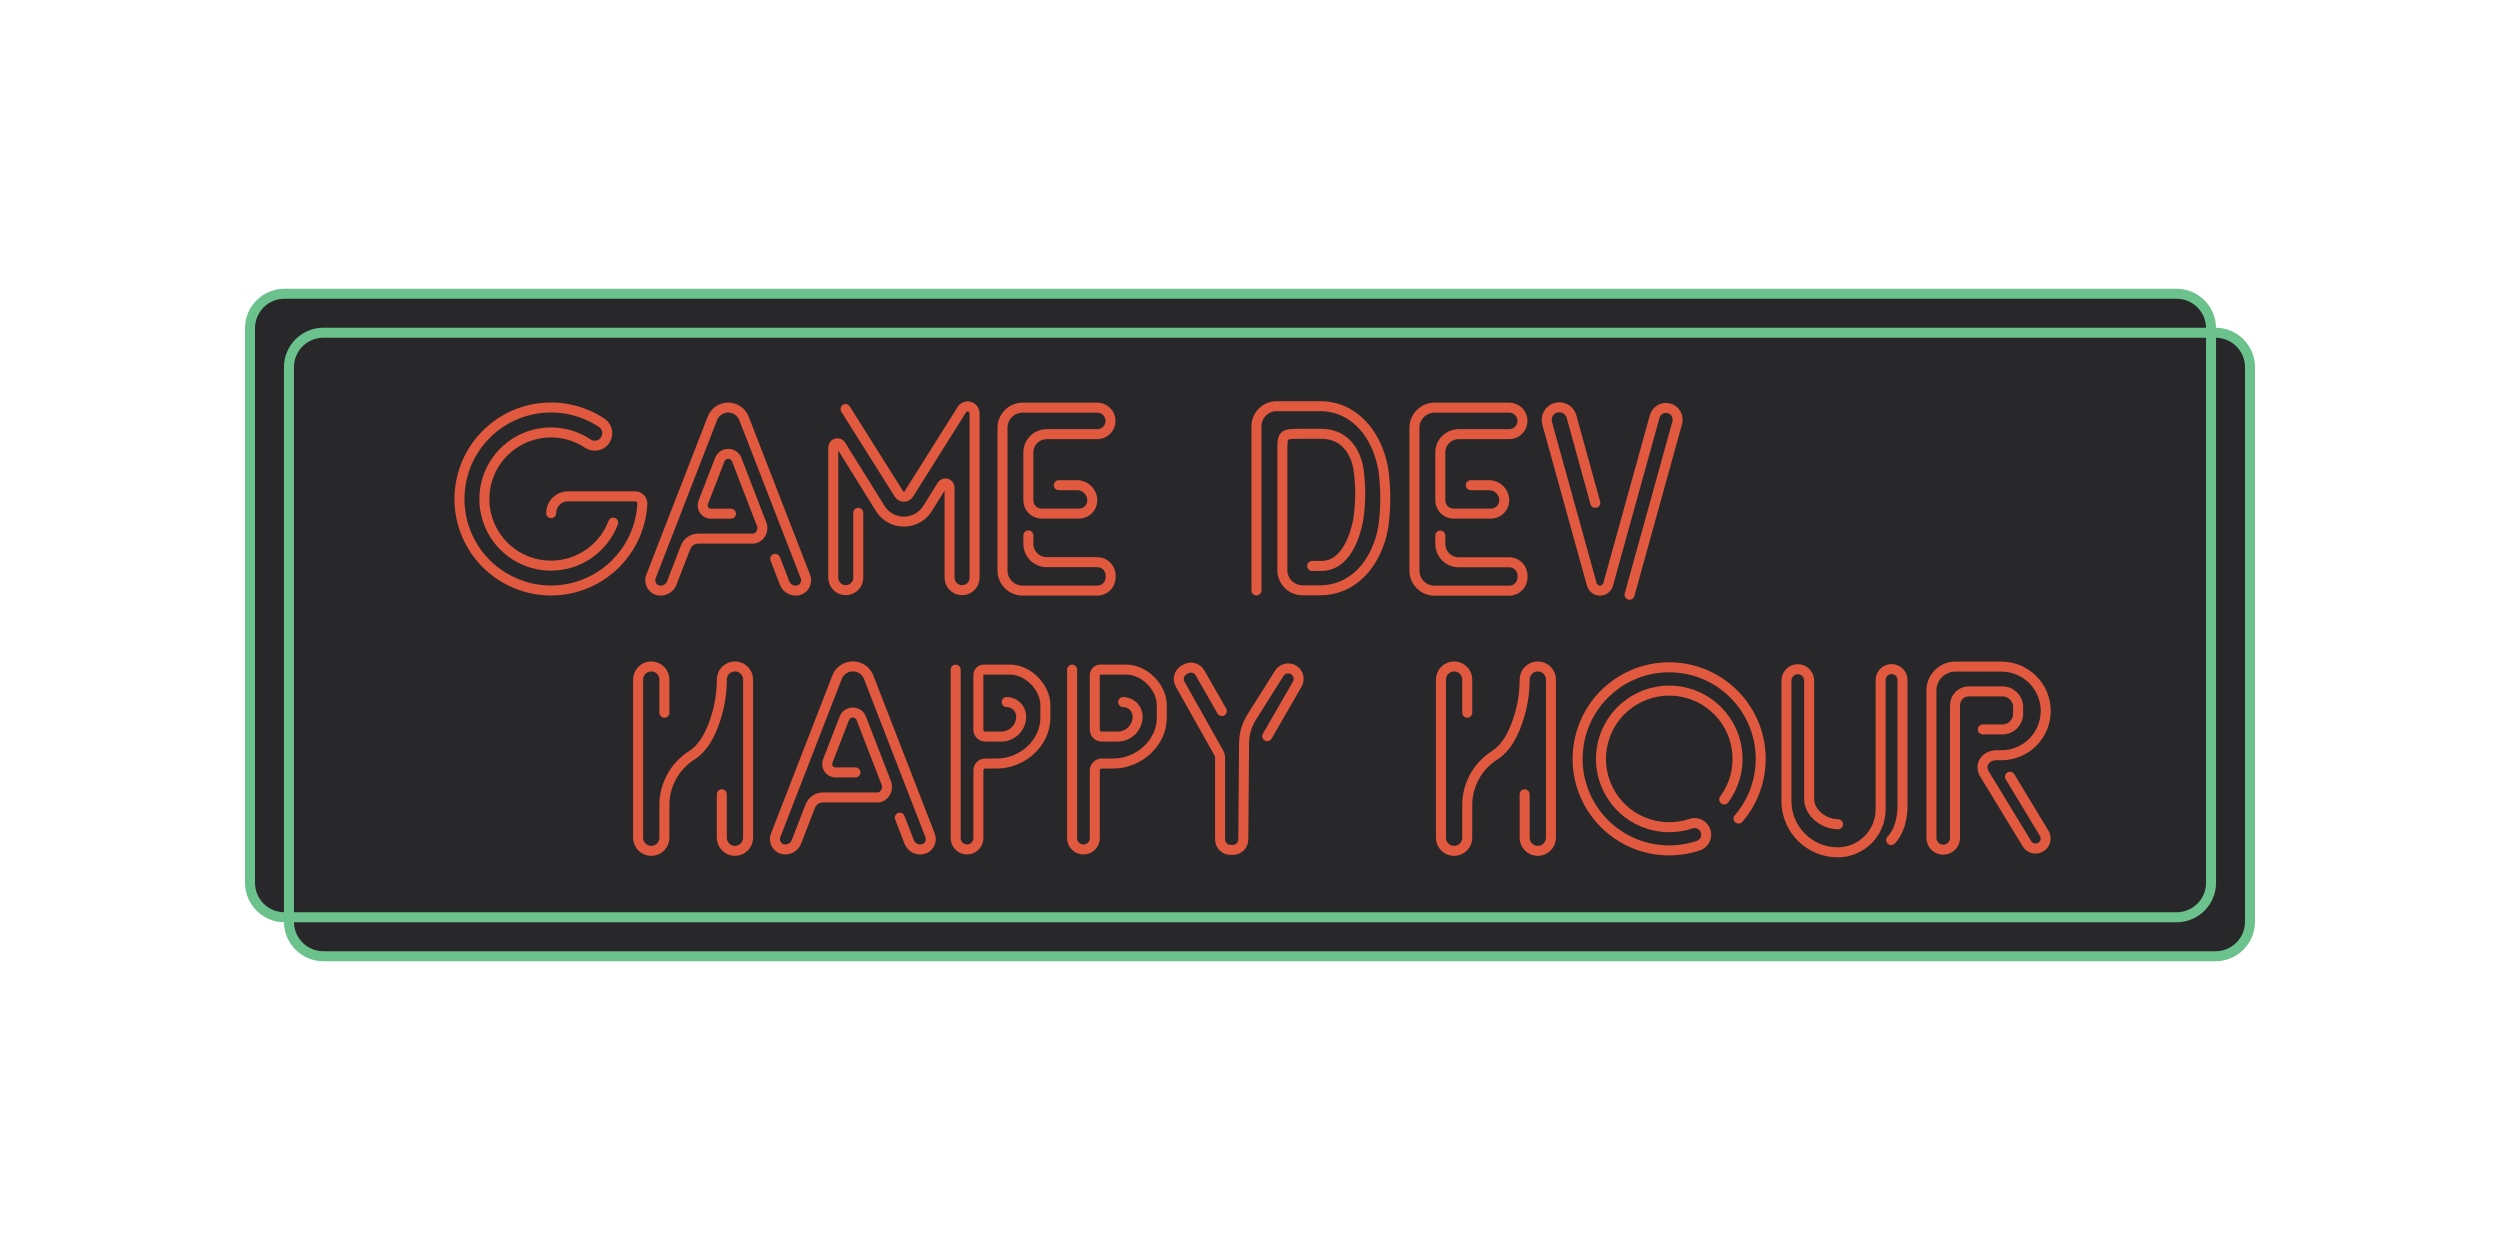
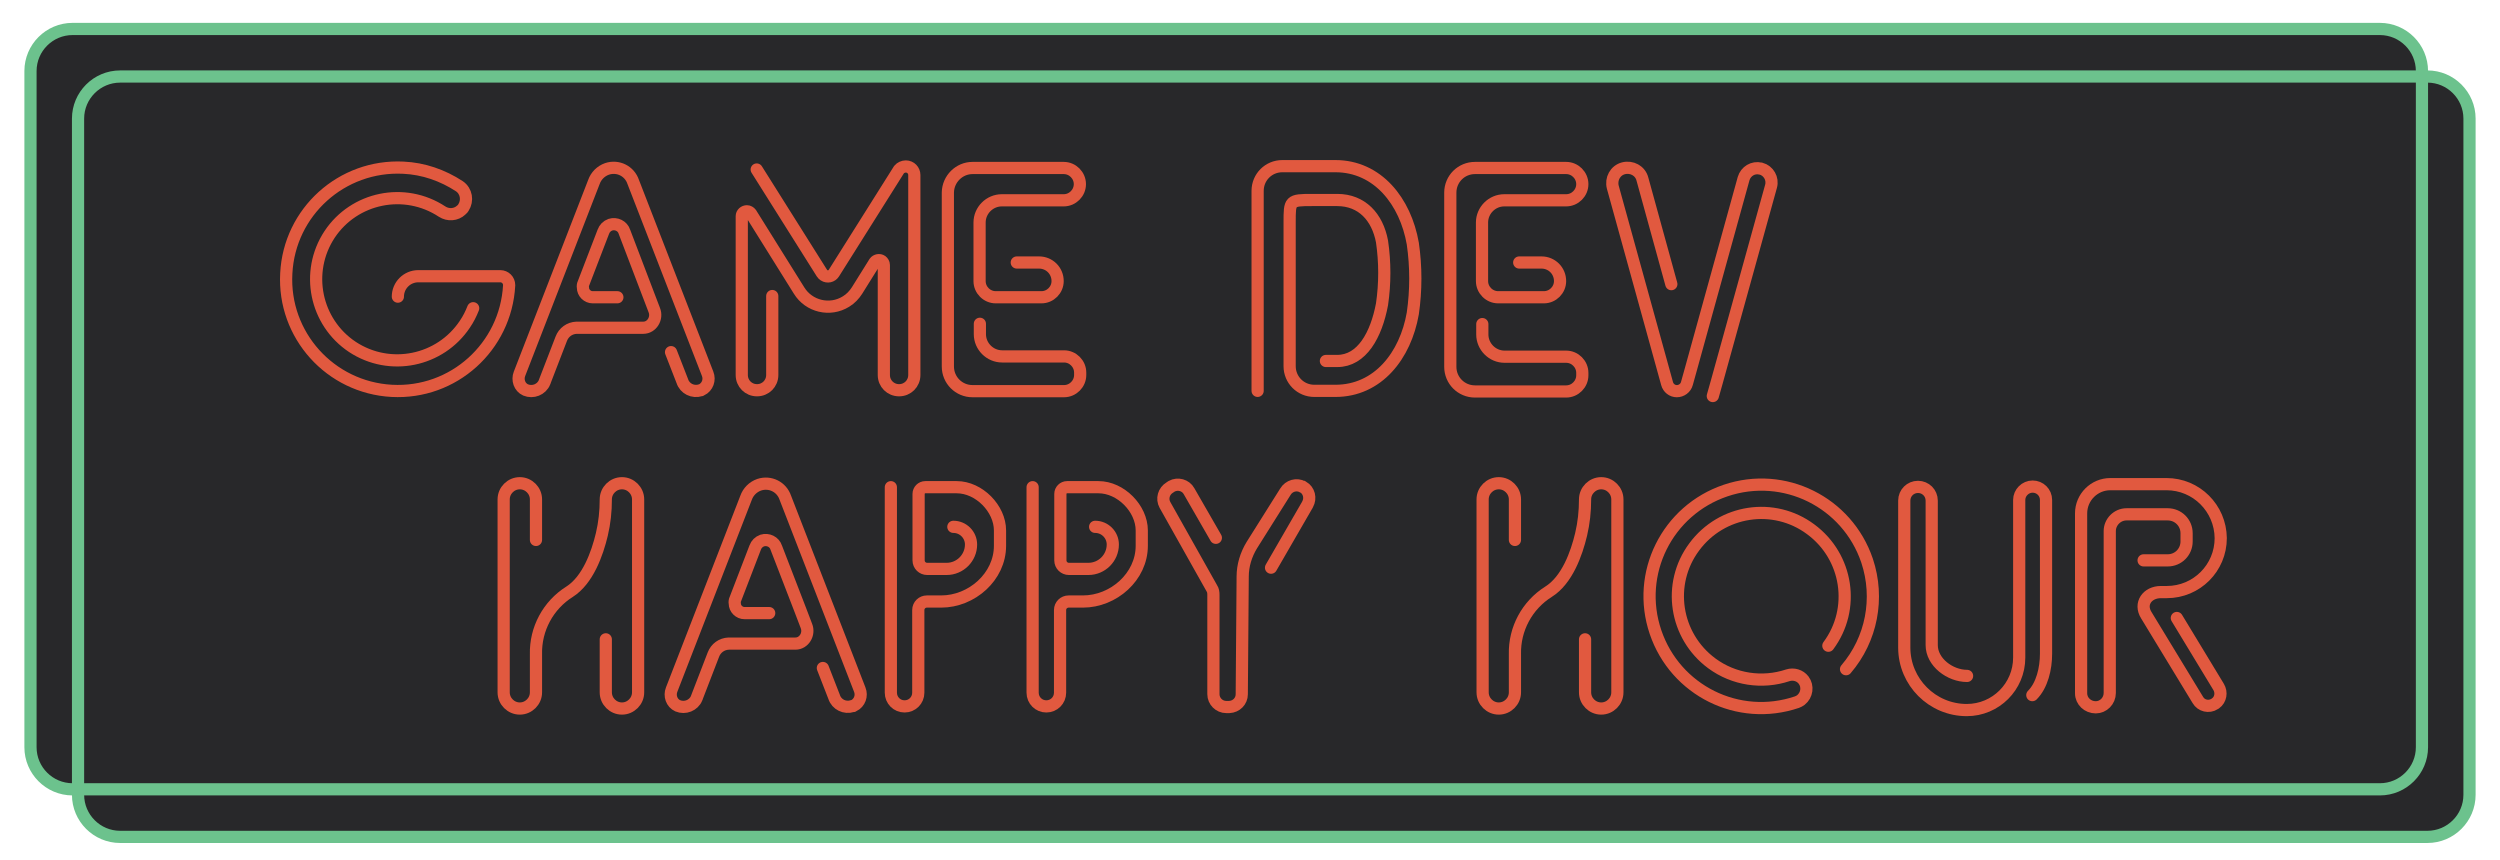
- <svg xmlns="http://www.w3.org/2000/svg" id="Layer_1" data-name="Layer 1" viewBox="0 0 1000 500">
-   <defs>
-     <style>.cls-1{fill:#28282a;}.cls-2,.cls-3{fill:none;stroke-miterlimit:10;stroke-width:4px;}.cls-2{stroke:#6cc28d;}.cls-3{stroke:#e1593f;stroke-linecap:round;}</style>
-   </defs>
-   <path class="cls-1" d="M886.21,133.09h-1.79v-1.8a13.83,13.83,0,0,0-13.79-13.79H113.79A13.83,13.83,0,0,0,100,131.29V353.12a13.83,13.83,0,0,0,13.79,13.79h1.79v1.8a13.83,13.83,0,0,0,13.79,13.79H886.21A13.83,13.83,0,0,0,900,368.71V146.88A13.83,13.83,0,0,0,886.21,133.09Z" />
-   <rect class="cls-2" x="115.58" y="133.09" width="784.42" height="249.41" rx="13.79" ry="13.79" />
-   <rect class="cls-2" x="100" y="117.5" width="784.42" height="249.41" rx="13.79" ry="13.79" />
-   <path class="cls-3" d="M220.47,205.26h0a6.72,6.72,0,0,1,6.72-6.73h26.88a2.88,2.88,0,0,1,2.87,3h0a36.6,36.6,0,1,1-16.19-32.35,5,5,0,0,1,.58,7.75h0a5,5,0,0,1-6.26.46,26.64,26.64,0,1,0,10.22,31.68" />
-   <path class="cls-3" d="M310.09,223.53l3.69,9.51a4.74,4.74,0,0,0,6.35,2.83h0a4.2,4.2,0,0,0,2-5.34l-24.42-62.88a6.79,6.79,0,0,0-12.87,0l-24.42,62.88a4.2,4.2,0,0,0,2,5.34h0a4.74,4.74,0,0,0,6.35-2.83l5.42-14a5.42,5.42,0,0,1,5-3.59h21.86c2.78,0,4.66-3.06,3.59-5.83l-2.14-5.5L294.75,184a3.64,3.64,0,0,0-6.89,0l-6.53,16.85a3.75,3.75,0,0,0-.25,1.39,3.28,3.28,0,0,0,3.23,3.24h8.08" />
-   <path class="cls-3" d="M343.31,205.13v25.94a5,5,0,0,1-5,5h0a5,5,0,0,1-5-5V178.88a1.65,1.65,0,0,1,3-.87l15.75,25.34a11.16,11.16,0,0,0,19,0l5.77-9.28a1.65,1.65,0,0,1,3,.87v36.13a5,5,0,0,0,5,5h0a5,5,0,0,0,5-5V165.35a2.77,2.77,0,0,0-4.94-1.73l-21.39,34a2.3,2.3,0,0,1-3.89,0l-21.39-34" />
-   <path class="cls-3" d="M423.52,194.07h7.33a6.07,6.07,0,0,1,6.07,6.07h0a5.3,5.3,0,0,1-5.29,5.3h-15a5.3,5.3,0,0,1-5.29-5.3V181a7.33,7.33,0,0,1,7.33-7.34h20.26a5.3,5.3,0,0,0,5.29-5.3h0a5.3,5.3,0,0,0-5.29-5.3H409.06A8.07,8.07,0,0,0,401,171.1v57.08a8.07,8.07,0,0,0,8.07,8.07h29.89a5.3,5.3,0,0,0,5.29-5.3v-.79a5.3,5.3,0,0,0-5.29-5.3H418.68a7.33,7.33,0,0,1-7.33-7.34v-3.35" />
-   <path class="cls-3" d="M588.3,194.07h7.33a6.07,6.07,0,0,1,6.07,6.07h0a5.3,5.3,0,0,1-5.29,5.3h-15a5.3,5.3,0,0,1-5.29-5.3V181a7.33,7.33,0,0,1,7.33-7.34h20.26a5.3,5.3,0,0,0,5.29-5.3h0a5.3,5.3,0,0,0-5.29-5.3H573.84a8.07,8.07,0,0,0-8.07,8.07v57.08a8.07,8.07,0,0,0,8.07,8.07h29.89A5.3,5.3,0,0,0,609,231v-.79a5.3,5.3,0,0,0-5.29-5.3H583.46a7.33,7.33,0,0,1-7.33-7.34v-3.35" />
-   <path class="cls-3" d="M524.87,226.38h3.72c8.14,0,12.8-8.52,14.74-18.61a70.46,70.46,0,0,0,0-20.61c-1.55-8-6.6-13.64-14.74-13.64h-8.32c-7.33,0-7.33.2-7.33,7.34l0,47.19a8.07,8.07,0,0,0,8.07,8.07l6.93,0h0c14,0,23-11.58,25.39-25.41a83.12,83.12,0,0,0,0-22.88C551,174.1,541.93,162.47,528,162.47H510.65a8.07,8.07,0,0,0-8.07,8.07v65.63" />
-   <path class="cls-3" d="M651.82,237.89l1.29-4.63,17.78-64.17a4.68,4.68,0,0,0-3.4-5.79h0a4.67,4.67,0,0,0-5.61,3.29l-17.42,62.85-1.19,4.3a3.4,3.4,0,0,1-3.31,2.49h0a3.4,3.4,0,0,1-3.25-2.49l-17.85-64.42a5.06,5.06,0,0,1,3.52-6.23h0a5.06,5.06,0,0,1,6.23,3.53l9.51,34.53" />
-   <path class="cls-3" d="M359.92,327.07l3.69,9.51A4.74,4.74,0,0,0,370,339.4h0a4.2,4.2,0,0,0,2-5.34l-24.42-62.88a6.79,6.79,0,0,0-12.87,0l-24.42,62.88a4.2,4.2,0,0,0,2,5.34h0a4.74,4.74,0,0,0,6.35-2.83l5.42-14a5.42,5.42,0,0,1,5-3.59h21.86c2.78,0,4.66-3.06,3.59-5.83l-2.14-5.5-7.81-20.17a3.64,3.64,0,0,0-6.89,0l-6.53,16.85a3.75,3.75,0,0,0-.25,1.39,3.28,3.28,0,0,0,3.23,3.24h8.08" />
-   <path class="cls-3" d="M288.72,317.72v17.36a5.26,5.26,0,0,0,5.26,5.26h0a5.26,5.26,0,0,0,5.26-5.26V271.83a5.26,5.26,0,0,0-5.26-5.26h0a5.26,5.26,0,0,0-5.26,5.26h0a49.31,49.31,0,0,1-1.31,11.46c-1.51,6.33-4.6,15-10.65,18.79a23.63,23.63,0,0,0-11,20.55v12.46a5.26,5.26,0,0,1-5.26,5.26h0a5.26,5.26,0,0,1-5.26-5.26V271.83a5.26,5.26,0,0,1,5.26-5.26h0a5.26,5.26,0,0,1,5.26,5.26v13.26" />
-   <path class="cls-3" d="M488.76,284.43,480,269.15a4.19,4.19,0,0,0-5.74-1.55l-.64.37a4.2,4.2,0,0,0-1.56,5.7l15.43,27.44a4.2,4.2,0,0,1,.54,2.06v32.59a4.2,4.2,0,0,0,4.34,4.2l.89,0a4.2,4.2,0,0,0,4.06-4.2l.31-38.56a19.61,19.61,0,0,1,3-10.28l11-17.46a4.19,4.19,0,0,1,5.79-1.51h0a4.2,4.2,0,0,1,1.48,5.7l-.12.22-11.89,20.61" />
-   <path class="cls-3" d="M402.68,280.82a5.82,5.82,0,0,1,5.8,5.81h0a8,8,0,0,1-8,8h-6.37a2.77,2.77,0,0,1-2.77-2.77V270.05a2.22,2.22,0,0,1,2.22-2.22h10.34c7.26,0,14.25,7,14.25,14.25v5c0,10.16-9.27,18.32-19.33,18.32h-4.7a2.77,2.77,0,0,0-2.77,2.77v27.07a4.54,4.54,0,0,1-4.54,4.54h0a4.54,4.54,0,0,1-4.54-4.54V267.84" />
-   <path class="cls-3" d="M449.25,280.82a5.82,5.82,0,0,1,5.8,5.81h0a8,8,0,0,1-8,8h-6.37a2.77,2.77,0,0,1-2.77-2.77V270.05a2.22,2.22,0,0,1,2.22-2.22h10.34c7.26,0,14.25,7,14.25,14.25v5c0,10.16-9.27,18.32-19.33,18.32h-4.7a2.77,2.77,0,0,0-2.77,2.77v27.07a4.54,4.54,0,0,1-4.54,4.54h0a4.54,4.54,0,0,1-4.54-4.54V267.84" />
-   <path class="cls-3" d="M609.86,317.72v17.36a5.26,5.26,0,0,0,5.26,5.26h0a5.26,5.26,0,0,0,5.26-5.26V271.83a5.26,5.26,0,0,0-5.26-5.26h0a5.26,5.26,0,0,0-5.26,5.26h0a49.31,49.31,0,0,1-1.31,11.46c-1.51,6.33-4.6,15-10.65,18.79a23.63,23.63,0,0,0-11,20.55v12.46a5.26,5.26,0,0,1-5.26,5.26h0a5.26,5.26,0,0,1-5.26-5.26V271.83a5.26,5.26,0,0,1,5.26-5.26h0a5.26,5.26,0,0,1,5.26,5.26v13.26" />
-   <path class="cls-3" d="M689.69,319.78a27.32,27.32,0,1,0-13.31,9.69,4.61,4.61,0,0,1,5.15,1.61h0a4.62,4.62,0,0,1-2.16,7.16,36.62,36.62,0,1,1,16.05-10.81" />
-   <path class="cls-3" d="M735.22,329.71c-5.56,0-11.56-4.51-11.56-10.08V272.22a4.54,4.54,0,0,0-4.54-4.54h0a4.54,4.54,0,0,0-4.54,4.54v48.2a20.5,20.5,0,0,0,20.5,20.51h0a17.18,17.18,0,0,0,17.17-17.18V272a4.37,4.37,0,0,1,4.37-4.37h0A4.37,4.37,0,0,1,761,272v50.39c0,4.94-1.32,10.35-4.54,13.64" />
-   <path class="cls-3" d="M793.11,291.77H801a6.25,6.25,0,0,0,6.25-6.25V282.8a6.25,6.25,0,0,0-6.25-6.25H787.51a5.51,5.51,0,0,0-5.5,5.51v53.08a4.73,4.73,0,0,1-4.64,4.73h0a4.73,4.73,0,0,1-4.81-4.73V276.23a9.58,9.58,0,0,1,9.56-9.58l18.42,0a17.72,17.72,0,0,1,17.75,17.72h0a17.72,17.72,0,0,1-17.7,17.72h-1.86c-4.49,0-7.23,3.84-4.85,7.65l16.91,27.77a4,4,0,0,0,5.83,1.11h0a4,4,0,0,0,1-5.39L804,310.7" />
+ <svg xmlns="http://www.w3.org/2000/svg" version="1.1" id="Layer_1" x="0px" y="0px" viewBox="0 0 820 282" style="enable-background:new 0 0 820 282;" xml:space="preserve">
+   <style type="text/css">
+ 	.st0{fill:#28282A;}
+ 	.st1{fill:none;stroke:#6CC28D;stroke-width:4;stroke-miterlimit:10;}
+ 	.st2{fill:none;stroke:#E1593F;stroke-width:4;stroke-linecap:round;stroke-miterlimit:10;}
+ </style>
+   <path class="st0" d="M796.2,25.1h-1.8v-1.8c0-7.6-6.2-13.8-13.8-13.8H23.8C16.2,9.5,10,15.7,10,23.3v221.8c0,7.6,6.2,13.8,13.8,13.8  h1.8v1.8c0,7.6,6.2,13.8,13.8,13.8h756.8c7.6,0,13.8-6.2,13.8-13.8V38.9C810,31.3,803.8,25.1,796.2,25.1z" />
+   <path class="st1" d="M39.4,25.1h756.8c7.6,0,13.8,6.2,13.8,13.8v221.8c0,7.6-6.2,13.8-13.8,13.8H39.4c-7.6,0-13.8-6.2-13.8-13.8  V38.9C25.6,31.3,31.8,25.1,39.4,25.1z" />
+   <path class="st1" d="M23.8,9.5h756.8c7.6,0,13.8,6.2,13.8,13.8v221.8c0,7.6-6.2,13.8-13.8,13.8H23.8c-7.6,0-13.8-6.2-13.8-13.8V23.3  C10,15.7,16.2,9.5,23.8,9.5z" />
+   <path class="st2" d="M130.5,97.3L130.5,97.3c0-3.7,3-6.7,6.7-6.7c0,0,0,0,0,0h26.9c1.6,0,2.9,1.3,2.9,2.9c0,0,0,0.1,0,0.1l0,0  c-1.1,20.2-18.3,35.7-38.5,34.6c-20.2-1.1-35.7-18.3-34.6-38.5C94.9,69.5,112.1,54,132.3,55c6.6,0.3,12.9,2.5,18.4,6.1  c2.3,1.6,2.8,4.7,1.3,7c-0.2,0.3-0.4,0.6-0.7,0.8l0,0c-1.7,1.6-4.3,1.8-6.3,0.5c-12.3-8.1-28.8-4.7-36.9,7.5  c-8.1,12.3-4.7,28.8,7.5,36.9c12.3,8.1,28.8,4.7,36.9-7.5c1.1-1.6,2-3.4,2.7-5.2" />
+   <path class="st2" d="M220.1,115.5l3.7,9.5c0.8,2.5,3.5,3.8,6,3c0.1,0,0.2-0.1,0.3-0.1l0,0c2-1,2.8-3.3,2-5.3l-24.4-62.9  c-1.2-3.6-5-5.5-8.6-4.3c-2,0.7-3.6,2.3-4.3,4.3l-24.4,62.9c-0.8,2,0,4.4,2,5.3l0,0c2.4,1,5.2-0.1,6.2-2.5c0-0.1,0.1-0.2,0.1-0.3  l5.4-14c0.8-2.1,2.7-3.5,5-3.6H211c2.8,0,4.7-3.1,3.6-5.8l-2.1-5.5L204.8,76c-0.6-1.9-2.7-2.9-4.6-2.3c-1.1,0.4-1.9,1.2-2.3,2.3  l-6.5,16.9c-0.2,0.4-0.3,0.9-0.2,1.4c0,1.8,1.5,3.2,3.2,3.2h8.1" />
+   <path class="st2" d="M253.3,97.1v25.9c0,2.8-2.2,5-5,5l0,0c-2.8,0-5-2.2-5-5V70.9c0-0.9,0.8-1.6,1.7-1.6c0.5,0,1,0.3,1.3,0.7  l15.8,25.3c3.2,5.2,10.1,6.9,15.4,3.6c1.5-0.9,2.7-2.2,3.6-3.6l5.8-9.3c0.5-0.7,1.6-0.9,2.3-0.4c0.4,0.3,0.7,0.8,0.7,1.3v36.1  c0,2.8,2.2,5,5,5l0,0c2.8,0,5-2.2,5-5V57.4c0-1.5-1.2-2.8-2.8-2.8c-0.8,0-1.7,0.4-2.2,1l-21.4,34c-0.7,1.1-2.1,1.4-3.2,0.7  c-0.3-0.2-0.5-0.4-0.7-0.7l-21.4-34" />
+   <path class="st2" d="M333.5,86.1h7.3c3.4,0,6.1,2.7,6.1,6.1v0l0,0c0,2.9-2.4,5.3-5.3,5.3h-15c-2.9,0-5.3-2.4-5.3-5.3V73  c0-4,3.3-7.3,7.3-7.3c0,0,0,0,0,0h20.3c2.9,0,5.3-2.4,5.3-5.3l0,0c0-2.9-2.4-5.3-5.3-5.3h-29.9c-4.4,0-8,3.6-8.1,8v57.1  c0,4.5,3.6,8.1,8.1,8.1l0,0H349c2.9,0,5.3-2.4,5.3-5.3v-0.8c0-2.9-2.4-5.3-5.3-5.3h-20.3c-4,0-7.3-3.3-7.3-7.3c0,0,0,0,0,0v-3.4" />
+   <path class="st2" d="M498.3,86.1h7.3c3.4,0,6.1,2.7,6.1,6.1v0l0,0c0,2.9-2.4,5.3-5.3,5.3h-15c-2.9,0-5.3-2.4-5.3-5.3V73  c0-4,3.3-7.3,7.3-7.3c0,0,0,0,0,0h20.3c2.9,0,5.3-2.4,5.3-5.3l0,0c0-2.9-2.4-5.3-5.3-5.3h-29.9c-4.5,0-8.1,3.6-8.1,8.1v0v57.1  c0,4.5,3.6,8.1,8.1,8.1l0,0h29.9c2.9,0,5.3-2.4,5.3-5.3v-0.8c0-2.9-2.4-5.3-5.3-5.3h-20.2c-4,0-7.3-3.3-7.3-7.3c0,0,0,0,0,0v-3.4" />
+   <path class="st2" d="M434.9,118.4h3.7c8.1,0,12.8-8.5,14.7-18.6c1-6.8,1-13.8,0-20.6c-1.5-8-6.6-13.6-14.7-13.6h-8.3  c-7.3,0-7.3,0.2-7.3,7.3v47.2c0,4.5,3.6,8.1,8.1,8.1l0,0h6.9l0,0c14,0,23-11.6,25.4-25.4c1.1-7.6,1.1-15.3,0-22.9  C461,66.1,451.9,54.5,438,54.5h-17.4c-4.5,0-8.1,3.6-8.1,8.1v0v65.6" />
+   <path class="st2" d="M561.8,129.9l1.3-4.6l17.8-64.2c0.7-2.5-0.8-5.1-3.3-5.8c0,0-0.1,0-0.1,0l0,0c-2.5-0.6-4.9,0.9-5.6,3.3  l-17.4,62.9l-1.2,4.3c-0.4,1.5-1.8,2.5-3.3,2.5l0,0c-1.5,0-2.8-1-3.2-2.5l-17.8-64.4c-0.7-2.7,0.8-5.5,3.5-6.2l0,0  c2.7-0.7,5.5,0.8,6.2,3.5c0,0,0,0,0,0l9.5,34.5" />
+   <path class="st2" d="M269.9,219.1l3.7,9.5c0.8,2.5,3.5,3.8,6,3c0.1,0,0.3-0.1,0.4-0.1l0,0c2-1,2.8-3.3,2-5.3l-24.4-62.9  c-1.2-3.6-5-5.5-8.6-4.3c-2,0.7-3.6,2.3-4.3,4.3l-24.4,62.9c-0.8,2,0,4.4,2,5.3l0,0c2.4,1,5.2-0.1,6.2-2.5c0-0.1,0.1-0.2,0.1-0.3  l5.4-14c0.8-2.1,2.7-3.5,5-3.6h21.9c2.8,0,4.7-3.1,3.6-5.8l-2.1-5.5l-7.8-20.2c-0.6-1.9-2.7-2.9-4.6-2.3c-1.1,0.4-1.9,1.2-2.3,2.3  l-6.5,16.9c-0.2,0.4-0.3,0.9-0.2,1.4c0,1.8,1.5,3.2,3.2,3.2h8.1" />
+   <path class="st2" d="M198.7,209.7v17.4c0,2.9,2.4,5.3,5.3,5.3c0,0,0,0,0,0l0,0c2.9,0,5.3-2.4,5.3-5.3c0,0,0,0,0,0v-63.3  c0-2.9-2.4-5.3-5.3-5.3c0,0,0,0,0,0l0,0c-2.9,0-5.3,2.4-5.3,5.3c0,0,0,0,0,0l0,0c0,3.9-0.4,7.7-1.3,11.5c-1.5,6.3-4.6,15-10.6,18.8  c-7,4.4-11.2,12.2-11,20.5v12.5c0,2.9-2.4,5.3-5.3,5.3c0,0,0,0,0,0l0,0c-2.9,0-5.3-2.4-5.3-5.3l0,0v-63.3c0-2.9,2.4-5.3,5.3-5.3l0,0  l0,0c2.9,0,5.3,2.4,5.3,5.3c0,0,0,0,0,0v13.3" />
+   <path class="st2" d="M398.8,176.4l-8.8-15.3c-1.1-2-3.7-2.7-5.7-1.6c0,0,0,0,0,0l-0.6,0.4c-2,1.2-2.7,3.7-1.6,5.7l15.4,27.4  c0.4,0.6,0.5,1.3,0.5,2.1v32.6c0,2.3,1.9,4.2,4.2,4.2c0,0,0.1,0,0.1,0h0.9c2.3-0.1,4.1-1.9,4.1-4.2l0.3-38.6c0-3.6,1.1-7.2,3-10.3  l11-17.5c1.2-2,3.7-2.7,5.7-1.6c0,0,0,0,0.1,0l0,0c2,1.2,2.6,3.7,1.5,5.7l-0.1,0.2l-11.9,20.6" />
+   <path class="st2" d="M312.7,172.8c3.2,0,5.8,2.6,5.8,5.8l0,0c0,4.4-3.6,8-8,8h-6.4c-1.5,0-2.8-1.2-2.8-2.8V162c0-1.2,1-2.2,2.2-2.2  l0,0h10.3c7.3,0,14.2,7,14.2,14.2v5c0,10.2-9.3,18.3-19.3,18.3h-4.7c-1.5,0-2.8,1.2-2.8,2.8v27.1c0,2.5-2,4.5-4.5,4.5c0,0,0,0,0,0  l0,0c-2.5,0-4.5-2-4.5-4.5c0,0,0,0,0,0v-67.4" />
+   <path class="st2" d="M359.2,172.8c3.2,0,5.8,2.6,5.8,5.8l0,0c0,4.4-3.6,8-8,8h-6.4c-1.5,0-2.8-1.2-2.8-2.8V162c0-1.2,1-2.2,2.2-2.2  l0,0h10.3c7.3,0,14.2,7,14.2,14.2v5c0,10.2-9.3,18.3-19.3,18.3h-4.7c-1.5,0-2.8,1.2-2.8,2.8v27.1c0,2.5-2,4.5-4.5,4.5c0,0,0,0,0,0  l0,0c-2.5,0-4.5-2-4.5-4.5c0,0,0,0,0,0v-67.4" />
+   <path class="st2" d="M519.9,209.7v17.4c0,2.9,2.4,5.3,5.3,5.3l0,0l0,0c2.9,0,5.3-2.4,5.3-5.3c0,0,0,0,0,0v-63.3  c0-2.9-2.4-5.3-5.3-5.3l0,0l0,0c-2.9,0-5.3,2.4-5.3,5.3c0,0,0,0,0,0l0,0c0,3.9-0.4,7.7-1.3,11.5c-1.5,6.3-4.6,15-10.7,18.8  c-7,4.4-11.2,12.2-11,20.5v12.5c0,2.9-2.4,5.3-5.3,5.3l0,0l0,0c-2.9,0-5.3-2.4-5.3-5.3c0,0,0,0,0,0v-63.3c0-2.9,2.4-5.3,5.3-5.3l0,0  l0,0c2.9,0,5.3,2.4,5.3,5.3c0,0,0,0,0,0v13.3" />
+   <path class="st2" d="M599.7,211.8c9-12.1,6.4-29.2-5.8-38.2c-12.1-9-29.2-6.4-38.2,5.8c-9,12.1-6.4,29.2,5.8,38.2  c7.2,5.3,16.5,6.7,24.9,3.9c1.9-0.6,4,0,5.2,1.6l0,0c1.5,2,1.1,4.9-0.9,6.5c-0.4,0.3-0.8,0.5-1.3,0.7c-19.2,6.5-39.9-3.8-46.4-23  c-6.5-19.2,3.8-39.9,23-46.4s39.9,3.8,46.4,23c4.1,12.3,1.5,25.8-6.9,35.6" />
+   <path class="st2" d="M645.2,221.7c-5.6,0-11.6-4.5-11.6-10.1v-47.4c0-2.5-2-4.5-4.5-4.5l0,0c-2.5,0-4.5,2-4.5,4.5v48.2  c0,11.3,9.2,20.5,20.5,20.5c0,0,0,0,0,0l0,0c9.5,0,17.2-7.7,17.2-17.2V164c0-2.4,2-4.4,4.4-4.4l0,0c2.4,0,4.4,1.9,4.4,4.4  c0,0,0,0,0,0v50.4c0,4.9-1.3,10.4-4.5,13.6" />
+   <path class="st2" d="M703.1,183.8h7.9c3.5,0,6.2-2.8,6.2-6.2v-2.7c0-3.5-2.8-6.2-6.2-6.2h-13.5c-3,0-5.5,2.5-5.5,5.5v53.1  c0,2.6-2.1,4.7-4.6,4.7l0,0c-2.6,0-4.8-2-4.8-4.6c0,0,0-0.1,0-0.1v-58.9c0-5.3,4.3-9.6,9.6-9.6h18.4c9.8,0,17.7,7.9,17.8,17.7  c0,0,0,0,0,0l0,0c0,9.8-7.9,17.7-17.7,17.7h-1.9c-4.5,0-7.2,3.8-4.8,7.6l16.9,27.8c1.1,1.9,3.6,2.5,5.5,1.3c0.1-0.1,0.2-0.1,0.3-0.2  l0,0c1.7-1.2,2.1-3.6,1-5.4L714,202.7" />
</svg>
